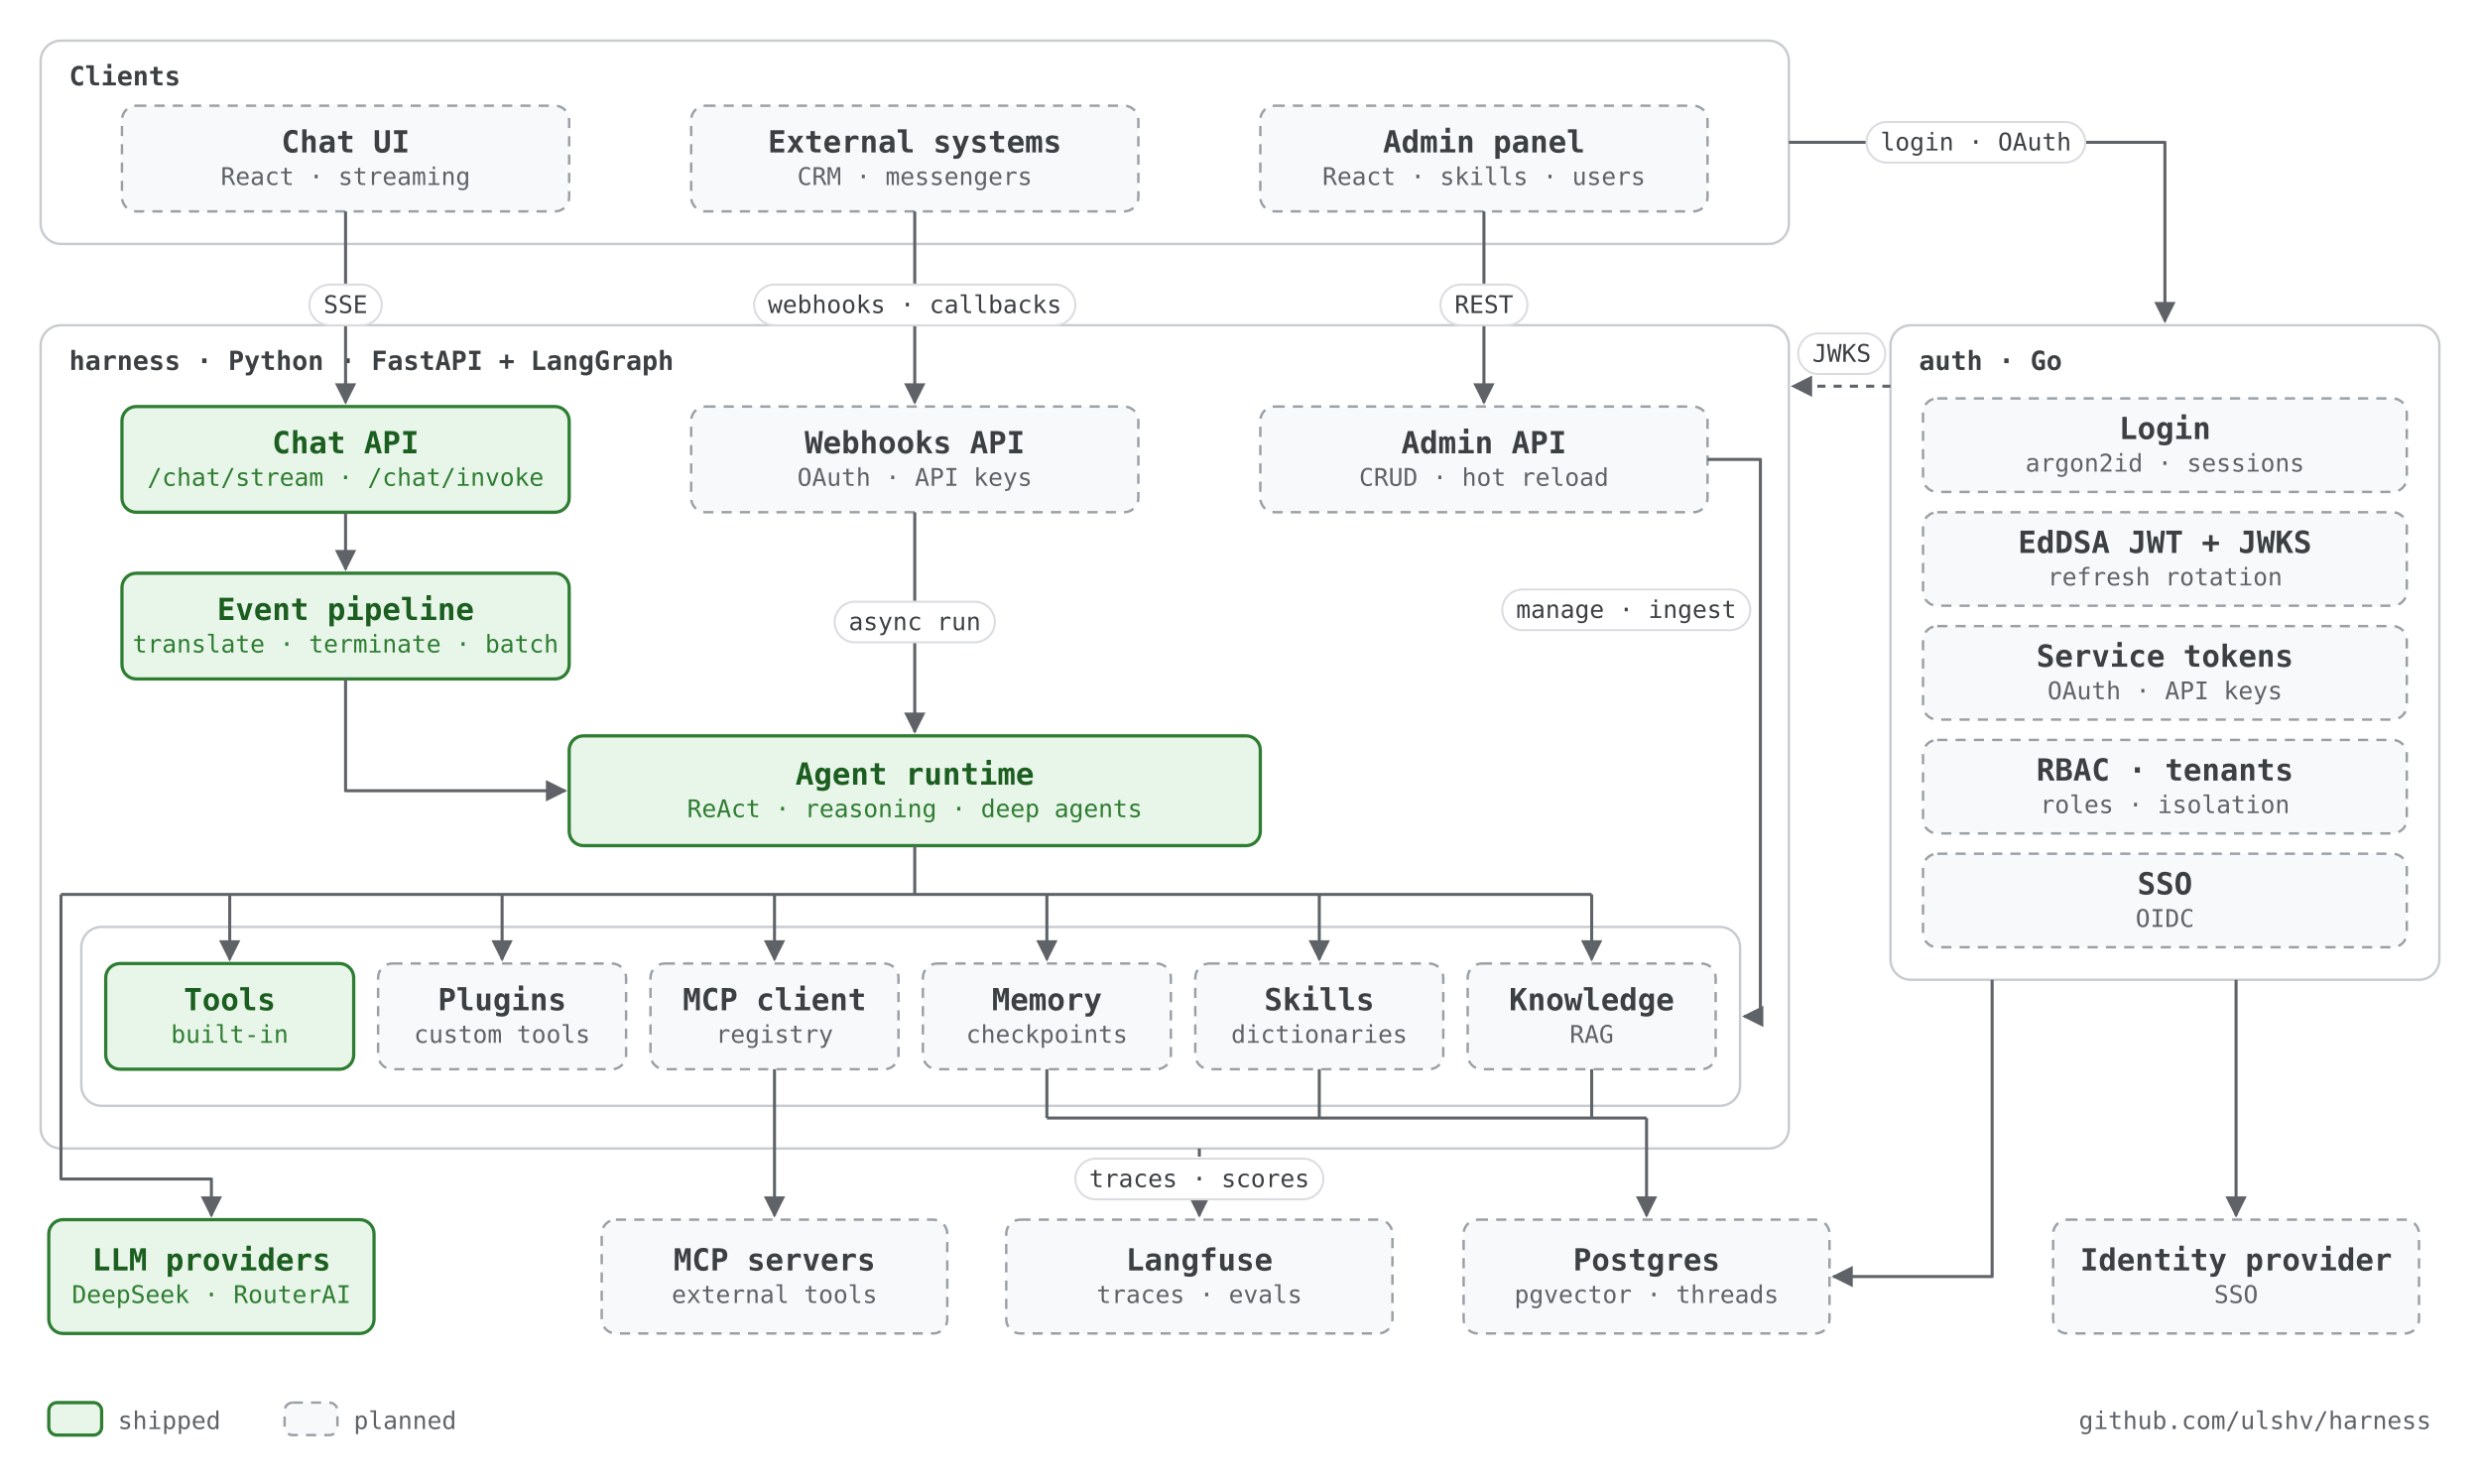
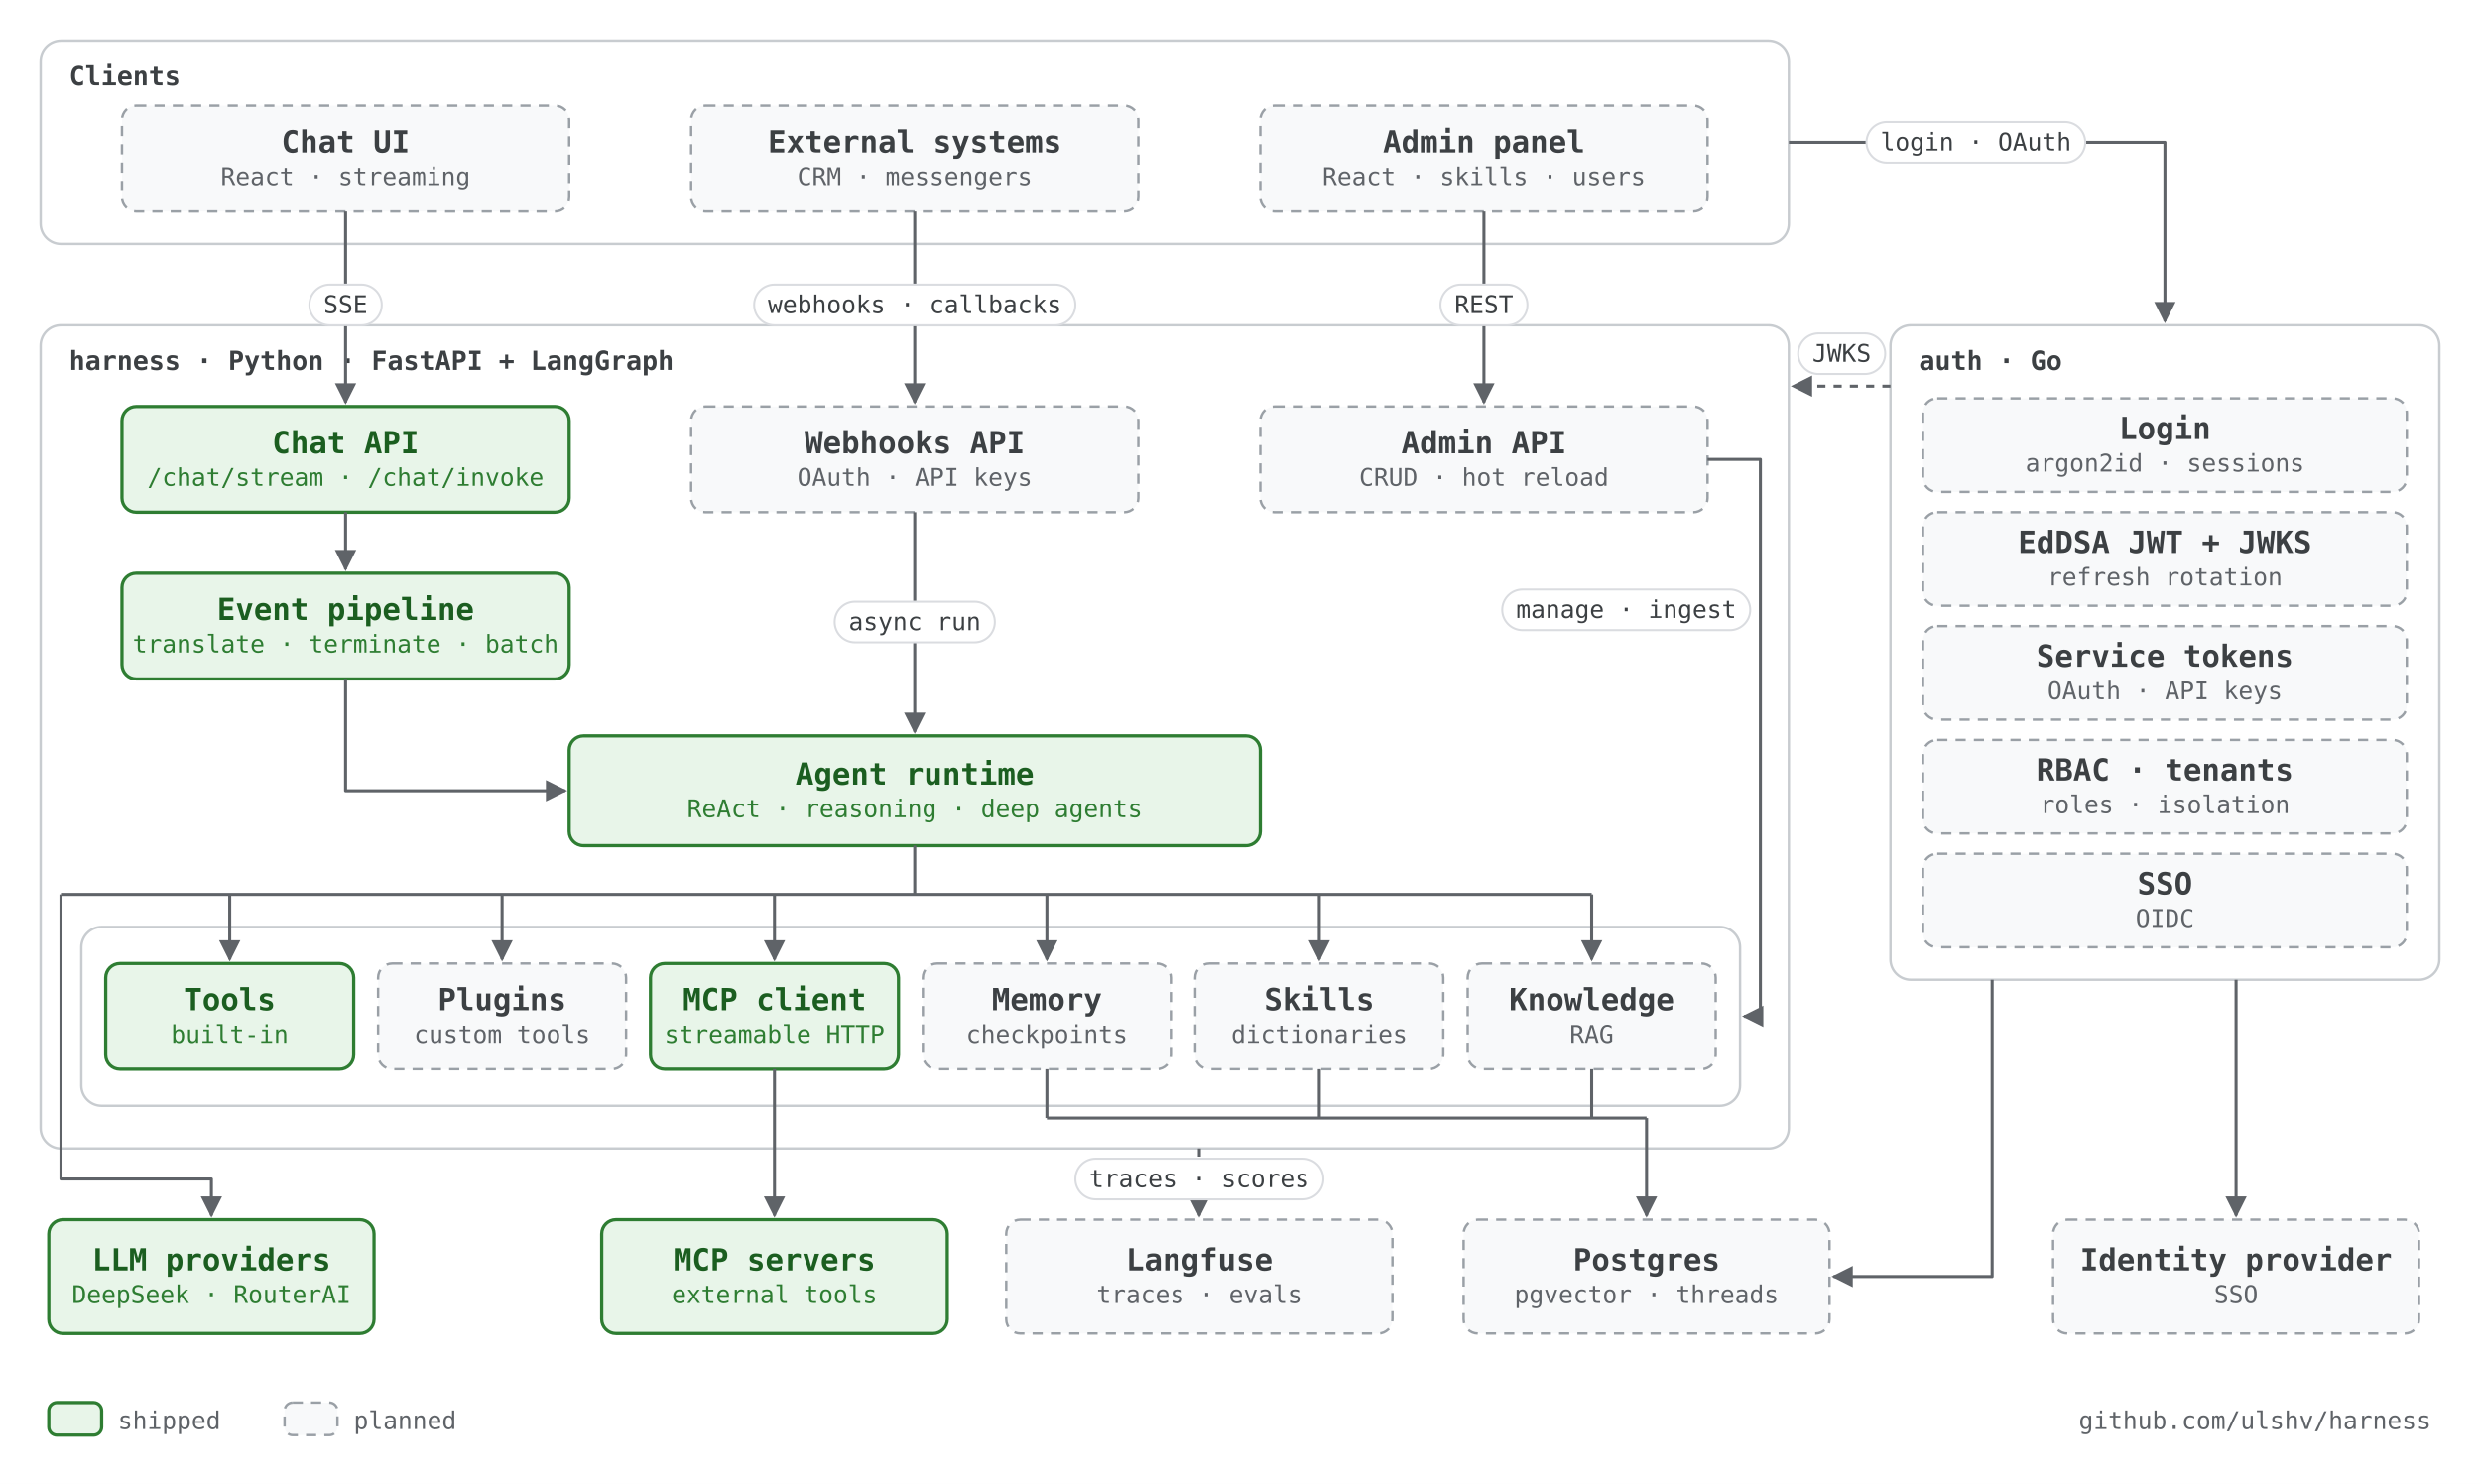
<svg xmlns="http://www.w3.org/2000/svg" viewBox="0 0 1220 730" width="1220" height="730" role="img" aria-label="harness architecture">
  <defs>
    <marker id="arrow" viewBox="0 0 10 10" refX="9" refY="5" markerWidth="7" markerHeight="7" orient="auto-start-reverse">
      <path d="M 0 0 L 10 5 L 0 10 z" fill="#5f6368" />
    </marker>
    <style>
      text { font-family: ui-monospace, SFMono-Regular, Menlo, Consolas, "DejaVu Sans Mono", "Liberation Mono", monospace; }
      .bg { fill: #ffffff; }
      .frame { fill: #ffffff; stroke: #c8ccd0; stroke-width: 1.2; }
      .frame-title { font-size: 13px; font-weight: 700; fill: #3c4043; }
      .shipped { fill: #e8f5e9; stroke: #2e7d32; stroke-width: 1.6; }
      .planned { fill: #f8f9fa; stroke: #9aa0a6; stroke-width: 1.2; stroke-dasharray: 5 4; }
      .t { font-size: 15px; font-weight: 600; text-anchor: middle; }
      .s { font-size: 12px; text-anchor: middle; }
      .shipped-t { fill: #1b5e20; } .shipped-s { fill: #2e7d32; }
      .planned-t { fill: #3c4043; } .planned-s { fill: #5f6368; }
      .edge { fill: none; stroke: #5f6368; stroke-width: 1.5; stroke-linejoin: round; }
      .dashed { stroke-dasharray: 4 4; }
      .pill { fill: #ffffff; stroke: #dadce0; stroke-width: 1; }
      .pill-t { font-size: 12px; fill: #3c4043; text-anchor: middle; }
      .legend { font-size: 12px; fill: #5f6368; }
    </style>
  </defs>
  <rect class="bg" x="0" y="0" width="1220" height="730" />
  <rect class="frame" x="20" y="20" width="860" height="100" rx="10" />
  <text class="frame-title" x="34" y="42">Clients</text>
  <rect class="planned" x="60" y="52" width="220" height="52" rx="7" />
  <text class="t planned-t" x="170.0" y="75.0">Chat UI</text>
  <text class="s planned-s" x="170.0" y="91.0">React · streaming</text>
  <rect class="planned" x="340" y="52" width="220" height="52" rx="7" />
  <text class="t planned-t" x="450.0" y="75.0">External systems</text>
  <text class="s planned-s" x="450.0" y="91.0">CRM · messengers</text>
  <rect class="planned" x="620" y="52" width="220" height="52" rx="7" />
  <text class="t planned-t" x="730.0" y="75.0">Admin panel</text>
  <text class="s planned-s" x="730.0" y="91.0">React · skills · users</text>
  <rect class="frame" x="20" y="160" width="860" height="405" rx="10" />
  <text class="frame-title" x="34" y="182">harness · Python · FastAPI + LangGraph</text>
  <rect class="shipped" x="60" y="200" width="220" height="52" rx="7" />
  <text class="t shipped-t" x="170.0" y="223.0">Chat API</text>
  <text class="s shipped-s" x="170.0" y="239.0">/chat/stream · /chat/invoke</text>
  <rect class="planned" x="340" y="200" width="220" height="52" rx="7" />
  <text class="t planned-t" x="450.0" y="223.0">Webhooks API</text>
  <text class="s planned-s" x="450.0" y="239.0">OAuth · API keys</text>
  <rect class="planned" x="620" y="200" width="220" height="52" rx="7" />
  <text class="t planned-t" x="730.0" y="223.0">Admin API</text>
  <text class="s planned-s" x="730.0" y="239.0">CRUD · hot reload</text>
  <rect class="shipped" x="60" y="282" width="220" height="52" rx="7" />
  <text class="t shipped-t" x="170.0" y="305.0">Event pipeline</text>
  <text class="s shipped-s" x="170.0" y="321.0">translate · terminate · batch</text>
  <rect class="shipped" x="280" y="362" width="340" height="54" rx="7" />
  <text class="t shipped-t" x="450.0" y="386.0">Agent runtime</text>
  <text class="s shipped-s" x="450.0" y="402.0">ReAct · reasoning · deep agents</text>
  <rect class="frame" x="40" y="456" width="816" height="88" rx="10" />
  <text class="frame-title" x="54" y="478" />
  <rect class="shipped" x="52" y="474" width="122" height="52" rx="7" />
  <text class="t shipped-t" x="113.0" y="497.0">Tools</text>
  <text class="s shipped-s" x="113.0" y="513.0">built-in</text>
  <rect class="planned" x="186" y="474" width="122" height="52" rx="7" />
  <text class="t planned-t" x="247.0" y="497.0">Plugins</text>
  <text class="s planned-s" x="247.0" y="513.0">custom tools</text>
-   <rect class="planned" x="320" y="474" width="122" height="52" rx="7" />
-   <text class="t planned-t" x="381.0" y="497.0">MCP client</text>
-   <text class="s planned-s" x="381.0" y="513.0">registry</text>
+   <rect class="shipped" x="320" y="474" width="122" height="52" rx="7" />
+   <text class="t shipped-t" x="381.0" y="497.0">MCP client</text>
+   <text class="s shipped-s" x="381.0" y="513.0">streamable HTTP</text>
  <rect class="planned" x="454" y="474" width="122" height="52" rx="7" />
  <text class="t planned-t" x="515.0" y="497.0">Memory</text>
  <text class="s planned-s" x="515.0" y="513.0">checkpoints</text>
  <rect class="planned" x="588" y="474" width="122" height="52" rx="7" />
  <text class="t planned-t" x="649.0" y="497.0">Skills</text>
  <text class="s planned-s" x="649.0" y="513.0">dictionaries</text>
  <rect class="planned" x="722" y="474" width="122" height="52" rx="7" />
  <text class="t planned-t" x="783.0" y="497.0">Knowledge</text>
  <text class="s planned-s" x="783.0" y="513.0">RAG</text>
  <rect class="frame" x="930" y="160" width="270" height="322" rx="10" />
  <text class="frame-title" x="944" y="182">auth · Go</text>
  <rect class="planned" x="946" y="196" width="238" height="46" rx="7" />
  <text class="t planned-t" x="1065.0" y="216.0">Login</text>
  <text class="s planned-s" x="1065.0" y="232.0">argon2id · sessions</text>
  <rect class="planned" x="946" y="252" width="238" height="46" rx="7" />
  <text class="t planned-t" x="1065.0" y="272.0">EdDSA JWT + JWKS</text>
  <text class="s planned-s" x="1065.0" y="288.0">refresh rotation</text>
  <rect class="planned" x="946" y="308" width="238" height="46" rx="7" />
  <text class="t planned-t" x="1065.0" y="328.0">Service tokens</text>
  <text class="s planned-s" x="1065.0" y="344.0">OAuth · API keys</text>
  <rect class="planned" x="946" y="364" width="238" height="46" rx="7" />
  <text class="t planned-t" x="1065.0" y="384.0">RBAC · tenants</text>
  <text class="s planned-s" x="1065.0" y="400.0">roles · isolation</text>
  <rect class="planned" x="946" y="420" width="238" height="46" rx="7" />
  <text class="t planned-t" x="1065.0" y="440.0">SSO</text>
  <text class="s planned-s" x="1065.0" y="456.0">OIDC</text>
  <rect class="shipped" x="24" y="600" width="160" height="56" rx="7" />
  <text class="t shipped-t" x="104.0" y="625.0">LLM providers</text>
  <text class="s shipped-s" x="104.0" y="641.0">DeepSeek · RouterAI</text>
-   <rect class="planned" x="296" y="600" width="170" height="56" rx="7" />
-   <text class="t planned-t" x="381.0" y="625.0">MCP servers</text>
-   <text class="s planned-s" x="381.0" y="641.0">external tools</text>
+   <rect class="shipped" x="296" y="600" width="170" height="56" rx="7" />
+   <text class="t shipped-t" x="381.0" y="625.0">MCP servers</text>
+   <text class="s shipped-s" x="381.0" y="641.0">external tools</text>
  <rect class="planned" x="495" y="600" width="190" height="56" rx="7" />
  <text class="t planned-t" x="590.0" y="625.0">Langfuse</text>
  <text class="s planned-s" x="590.0" y="641.0">traces · evals</text>
  <rect class="planned" x="720" y="600" width="180" height="56" rx="7" />
  <text class="t planned-t" x="810.0" y="625.0">Postgres</text>
  <text class="s planned-s" x="810.0" y="641.0">pgvector · threads</text>
  <rect class="planned" x="1010" y="600" width="180" height="56" rx="7" />
  <text class="t planned-t" x="1100.0" y="625.0">Identity provider</text>
  <text class="s planned-s" x="1100.0" y="641.0">SSO</text>
  <path class="edge" d="M 170 104 L 170 198" marker-end="url(#arrow)" />
  <rect class="pill" x="152.2" y="140" width="35.6" height="20" rx="10" />
  <text class="pill-t" x="170" y="154">SSE</text>
  <path class="edge" d="M 450 104 L 450 198" marker-end="url(#arrow)" />
  <rect class="pill" x="371.0" y="140" width="158.0" height="20" rx="10" />
  <text class="pill-t" x="450" y="154">webhooks · callbacks</text>
  <path class="edge" d="M 730 104 L 730 198" marker-end="url(#arrow)" />
  <rect class="pill" x="708.6" y="140" width="42.8" height="20" rx="10" />
  <text class="pill-t" x="730" y="154">REST</text>
  <path class="edge" d="M 170 252 L 170 280" marker-end="url(#arrow)" />
  <path class="edge" d="M 170 334 L 170 389 L 278 389" marker-end="url(#arrow)" />
  <path class="edge" d="M 450 252 L 450 360" marker-end="url(#arrow)" />
  <rect class="pill" x="410.6" y="296" width="78.8" height="20" rx="10" />
  <text class="pill-t" x="450" y="310">async run</text>
  <path class="edge" d="M 450 416 L 450 440" />
  <path class="edge" d="M 30 440 L 783 440" />
  <path class="edge" d="M 113 440 L 113 472" marker-end="url(#arrow)" />
  <path class="edge" d="M 247 440 L 247 472" marker-end="url(#arrow)" />
  <path class="edge" d="M 381 440 L 381 472" marker-end="url(#arrow)" />
  <path class="edge" d="M 515 440 L 515 472" marker-end="url(#arrow)" />
  <path class="edge" d="M 649 440 L 649 472" marker-end="url(#arrow)" />
  <path class="edge" d="M 783 440 L 783 472" marker-end="url(#arrow)" />
  <path class="edge" d="M 30 440 L 30 580 L 104 580 L 104 598" marker-end="url(#arrow)" />
  <path class="edge" d="M 840 226 L 866 226 L 866 500 L 858 500" marker-end="url(#arrow)" />
  <rect class="pill" x="739.0" y="290" width="122.0" height="20" rx="10" />
  <text class="pill-t" x="800" y="304">manage · ingest</text>
  <path class="edge" d="M 381 526 L 381 598" marker-end="url(#arrow)" />
  <path class="edge" d="M 515 526 L 515 550" />
  <path class="edge" d="M 649 526 L 649 550" />
  <path class="edge" d="M 783 526 L 783 550" />
  <path class="edge" d="M 515 550 L 810 550" />
  <path class="edge" d="M 810 550 L 810 598" marker-end="url(#arrow)" />
  <path class="edge dashed" d="M 590 565 L 590 598" marker-end="url(#arrow)" />
  <rect class="pill" x="529.0" y="570" width="122.0" height="20" rx="10" />
  <text class="pill-t" x="590" y="584">traces · scores</text>
  <path class="edge" d="M 880 70 L 1065 70 L 1065 158" marker-end="url(#arrow)" />
  <rect class="pill" x="918.2" y="60" width="107.6" height="20" rx="10" />
  <text class="pill-t" x="972" y="74">login · OAuth</text>
  <path class="edge dashed" d="M 930 190 L 882 190" marker-end="url(#arrow)" />
  <rect class="pill" x="884.6" y="164" width="42.8" height="20" rx="10" />
  <text class="pill-t" x="906" y="178">JWKS</text>
  <path class="edge" d="M 1100 482 L 1100 598" marker-end="url(#arrow)" />
  <path class="edge" d="M 980 482 L 980 628 L 902 628" marker-end="url(#arrow)" />
  <rect class="shipped" x="24" y="690" width="26" height="16" rx="4" />
  <text class="legend" x="58" y="703">shipped</text>
  <rect class="planned" x="140" y="690" width="26" height="16" rx="4" />
  <text class="legend" x="174" y="703">planned</text>
  <text class="legend" x="1196" y="703" text-anchor="end">github.com/ulshv/harness</text>
</svg>
